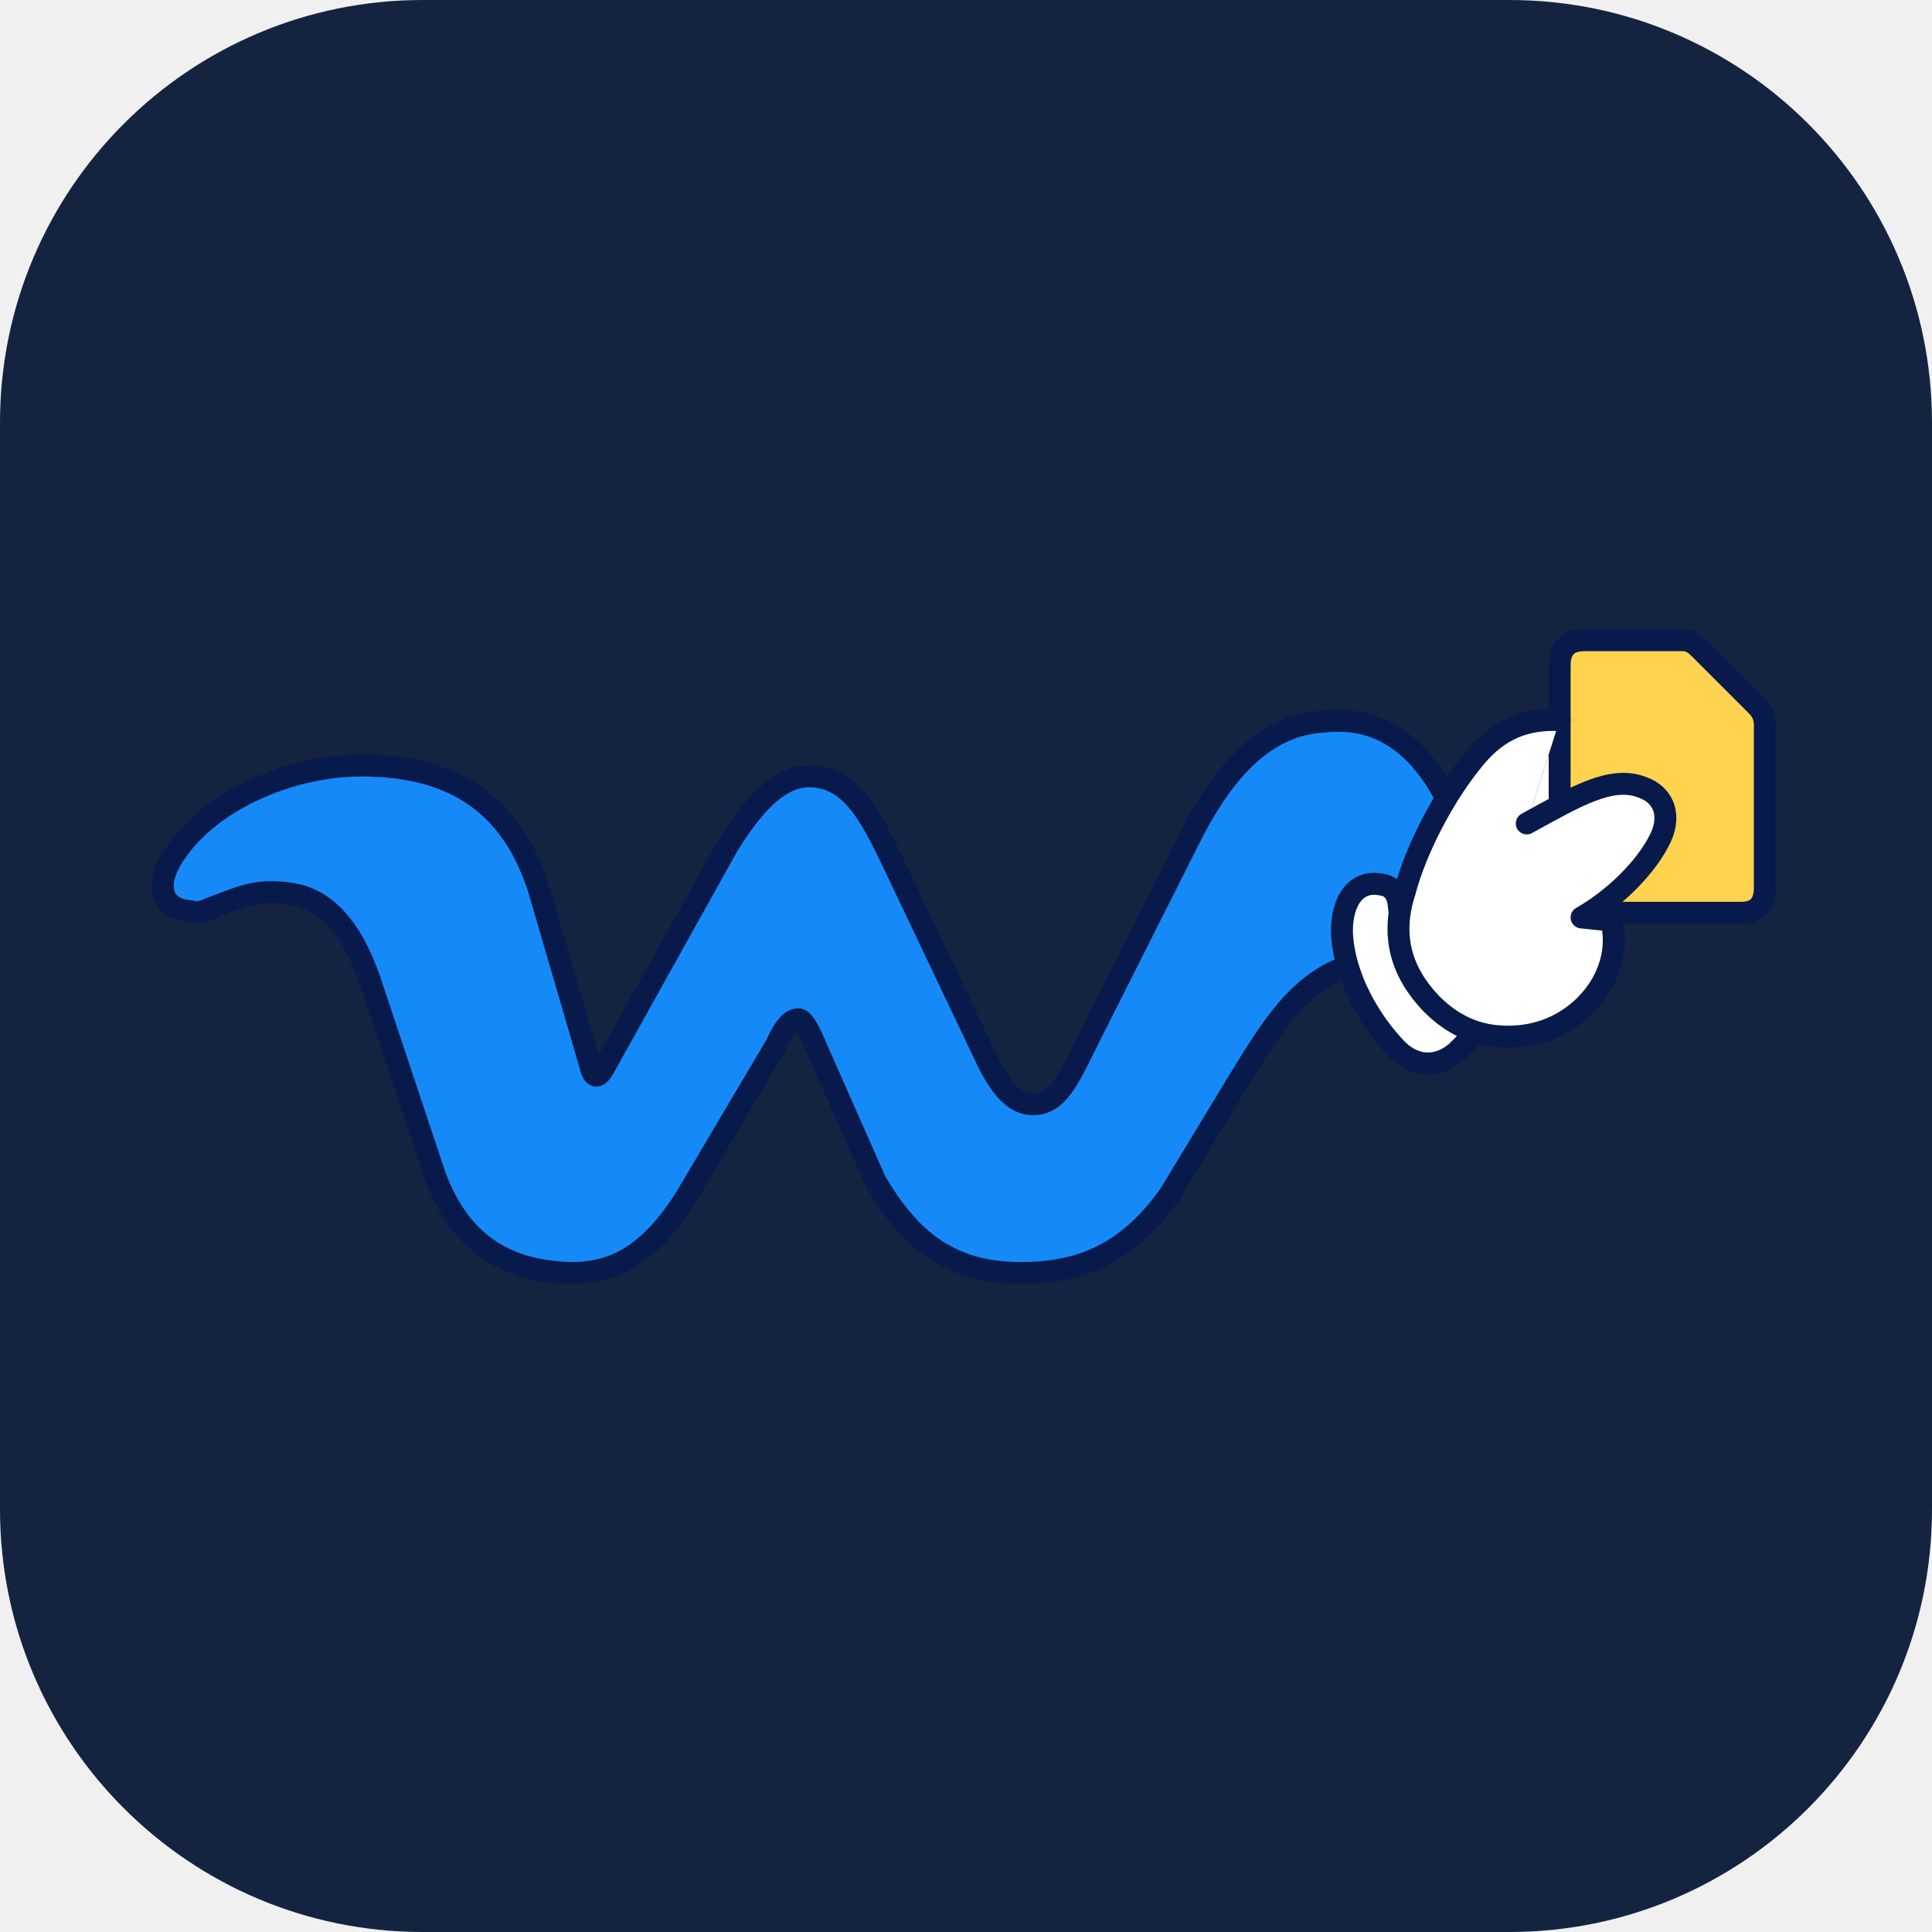
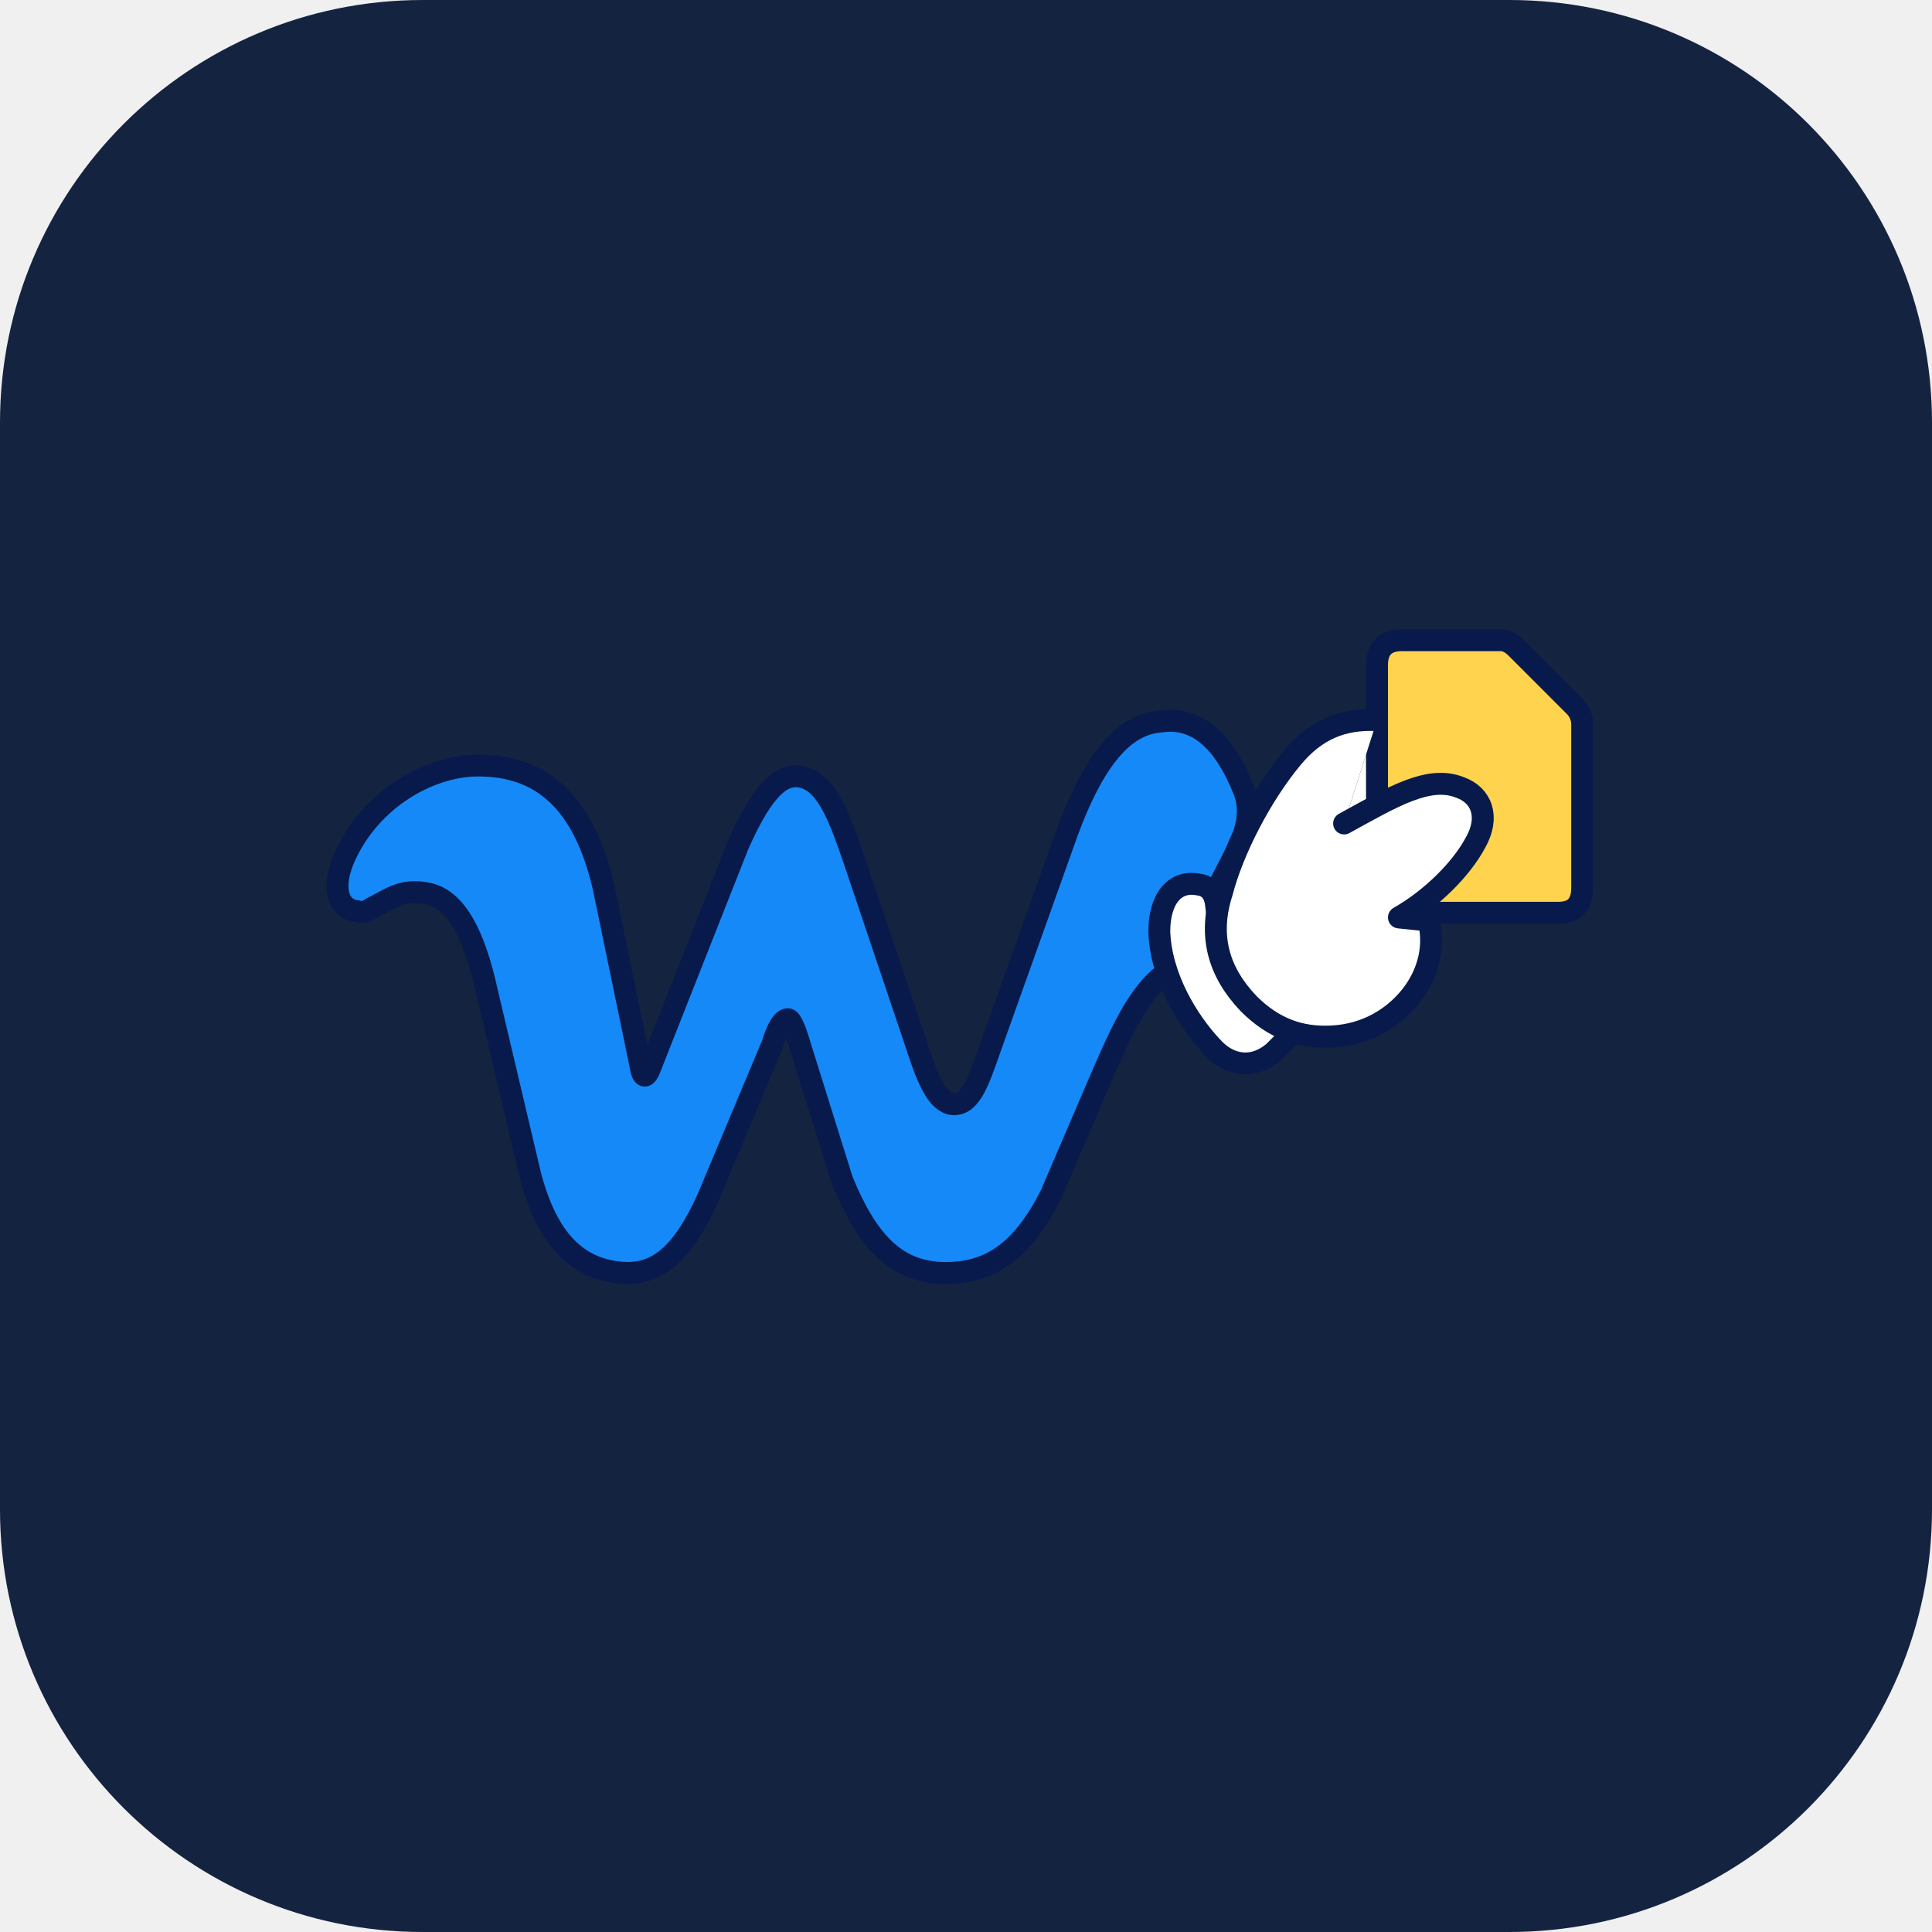
<svg xmlns="http://www.w3.org/2000/svg" width="1024" height="1024" viewBox="0 0 1024 1024" role="img" aria-labelledby="title desc">
  <rect x="0" y="0" width="1024" height="1024" rx="224" fill="#142440" />
-   <g transform="translate(72 325.208) scale(0.8301887) translate(-250 -35)">
+   <g transform="translate(168.8 325.208) scale(0.8301887) translate(-250 -35)">
    <g stroke="#071A4B" stroke-width="14" stroke-linecap="round" stroke-linejoin="round">
-       <path fill="#1689F8" d="M 285,225 C 268,224 262,211 272,193 C 294,155 348,132 394,132 C 451,132 489,155 507,210 L 540,323 Q 543,337 550,323 L 628,183 C 651,146 669,135 689,140 C 709,145 720,166 733,193 L 791,315 C 802,339 812,350 826,348 C 840,346 847,329 858,307 L 925,174 C 947,132 973,106 1008,104 C 1043,100 1067,118 1084,148 C 1091,161 1087,174 1075,190 L 1024,260 C 992,271 975,299 953,335 L 910,406 C 883,444 853,456 815,456 C 770,456 744,435 722,397 L 684,311 Q 677,294 673,294 Q 666,294 659,310 L 601,408 C 577,446 554,456 528,456 C 483,455 456,434 441,394 L 402,277 C 390,238 373,218 350,214 C 326,210 315,217 298,223 Q 290,227 285,225 Z" />
-       <path fill="#FFFFFF" d="M 1045,208 C 1030,205 1020,217 1020,238 C 1021,267 1038,295 1054,312 C 1065,324 1080,326 1093,315 L 1110,298 C 1081,285 1068,268 1059,243 L 1056,219 Q 1054,209 1045,208 Z" />
-       <path fill="#FFFFFF" stroke="none" d="M1138,169 L1159,103 L1159,169 Z" />
-       <path fill="#FFD34E" d="M 1175,52 H 1238 Q 1243,52 1248,57 L 1285,94 Q 1290,99 1290,106 V 210 Q 1290,226 1275,226 H 1175 Q 1159,226 1159,210 V 68 Q 1159,52 1175,52 Z" />
-       <path fill="#FFFFFF" d="M 1159,103 C 1137,102 1120,109 1105,127 C 1085,151 1067,186 1060,213 C 1051,241 1058,264 1077,284 C 1093,300 1110,306 1130,305 C 1152,304 1171,293 1183,276 C 1192,263 1196,247 1192,231 L 1173,229 C 1194,217 1213,198 1222,181 C 1231,165 1226,151 1212,146 C 1192,138 1169,152 1138,169" />
+       <path fill="#1689F8" d="M274.798 225C262.753 224 258.502 211 265.587 193C281.174 155 319.433 132 352.024 132C392.409 132 419.332 155 432.084 210L455.465 323Q457.591 337 462.55 323L517.813 183C534.109 146 546.861 135 561.032 140C575.202 145 582.995 166 592.206 193L633.298 315C641.092 339 648.177 350 658.096 348C668.015 346 672.975 329 680.768 307L728.237 174C743.824 132 762.245 106 787.043 104C811.841 100 828.845 118 840.889 148C845.848 161 843.014 174 834.513 190L798.379 260C775.707 271 763.663 299 748.076 335L717.61 406C698.481 444 677.226 456 650.303 456C618.42 456 599.999 435 584.412 397L557.489 311Q552.529 294 549.696 294Q544.736 294 539.777 310L498.683 408C481.68 446 465.384 456 446.963 456C415.08 455 395.951 434 385.324 394L357.692 277C349.19 238 337.146 218 320.85 214C303.846 210 296.053 217 284.008 223Q278.34 227 274.798 225Z" />
+       <g transform="translate(-233.2 0)">
+         <path fill="#FFFFFF" d="M 1045,208 C 1030,205 1020,217 1020,238 C 1021,267 1038,295 1054,312 C 1065,324 1080,326 1093,315 L 1110,298 C 1081,285 1068,268 1059,243 L 1056,219 Q 1054,209 1045,208 Z" />
+         <path fill="#FFFFFF" stroke="none" d="M1138,169 L1159,103 L1159,169 Z" />
+         <path fill="#FFD34E" d="M 1175,52 H 1238 Q 1243,52 1248,57 L 1285,94 Q 1290,99 1290,106 V 210 Q 1290,226 1275,226 H 1175 Q 1159,226 1159,210 V 68 Q 1159,52 1175,52 Z" />
+         <path fill="#FFFFFF" d="M 1159,103 C 1137,102 1120,109 1105,127 C 1085,151 1067,186 1060,213 C 1051,241 1058,264 1077,284 C 1093,300 1110,306 1130,305 C 1152,304 1171,293 1183,276 C 1192,263 1196,247 1192,231 L 1173,229 C 1194,217 1213,198 1222,181 C 1231,165 1226,151 1212,146 C 1192,138 1169,152 1138,169" />
+       </g>
    </g>
  </g>
</svg>
